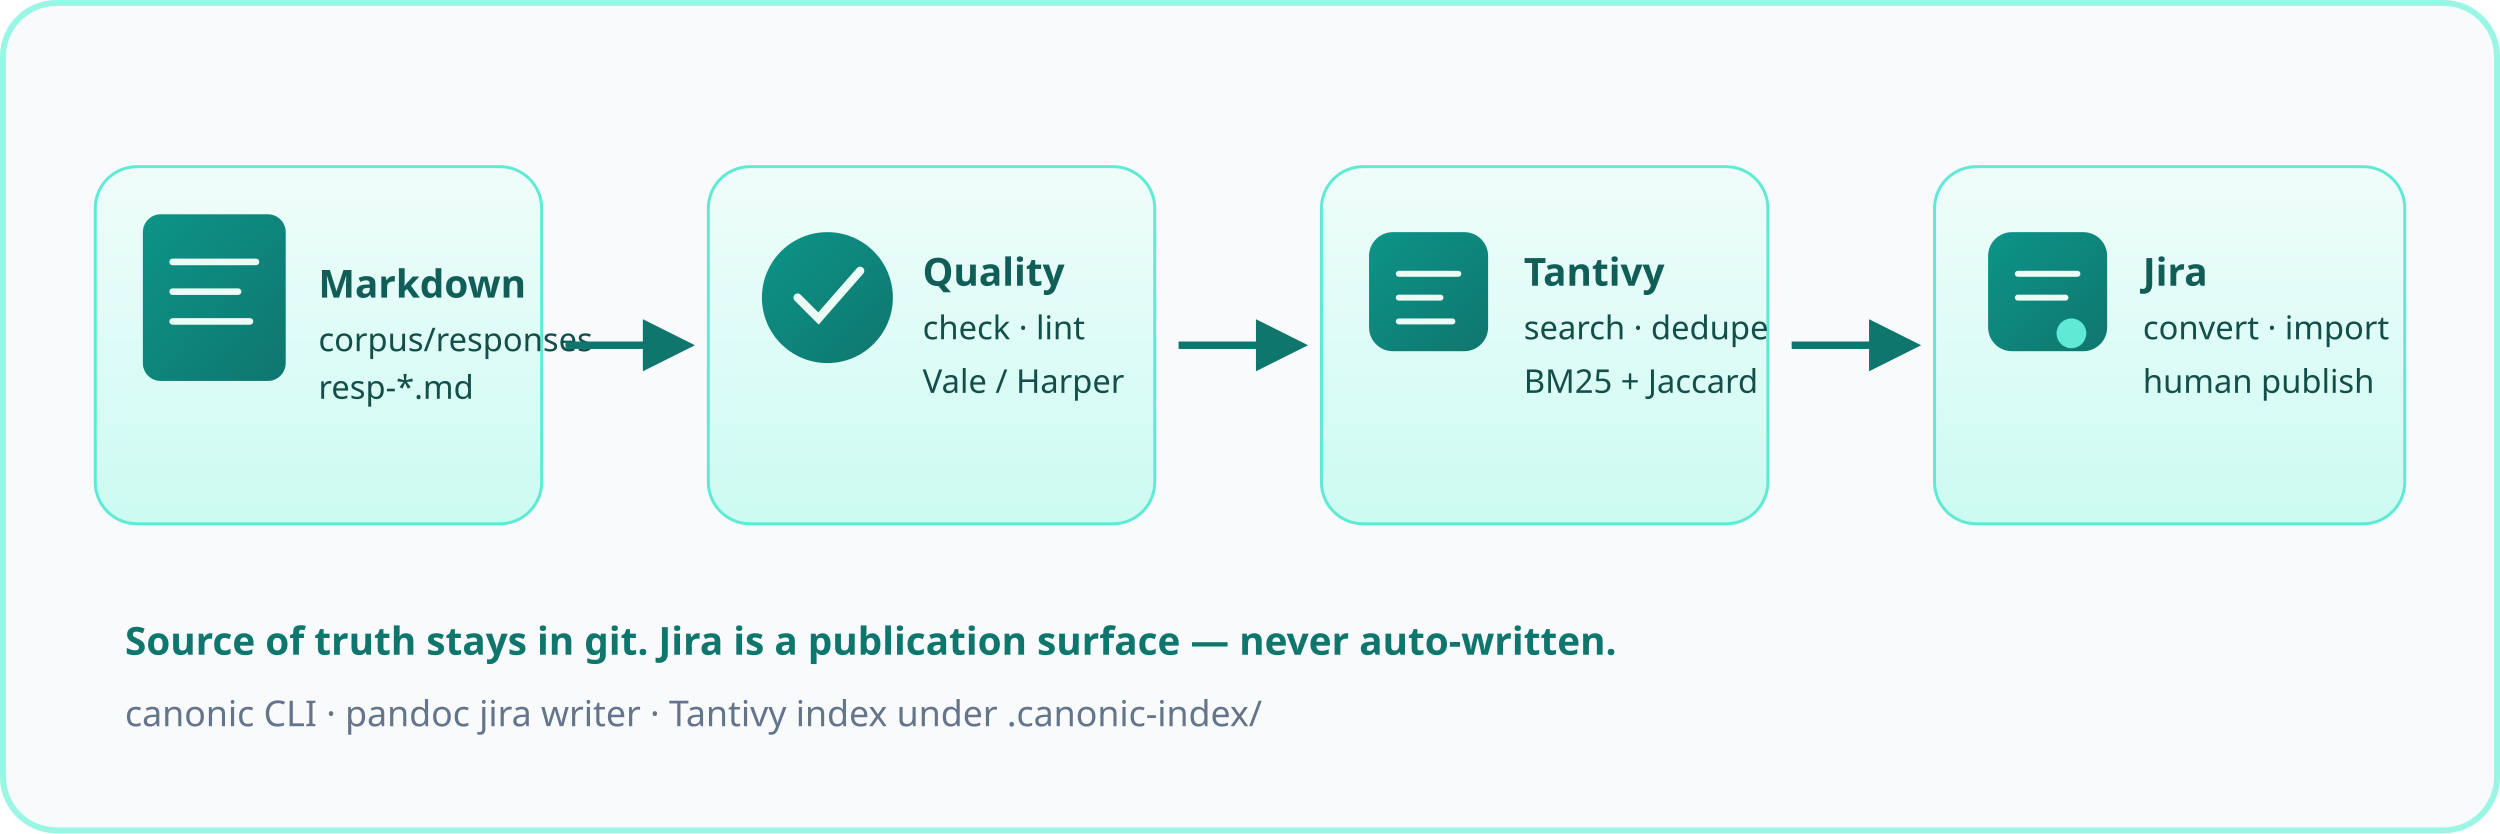
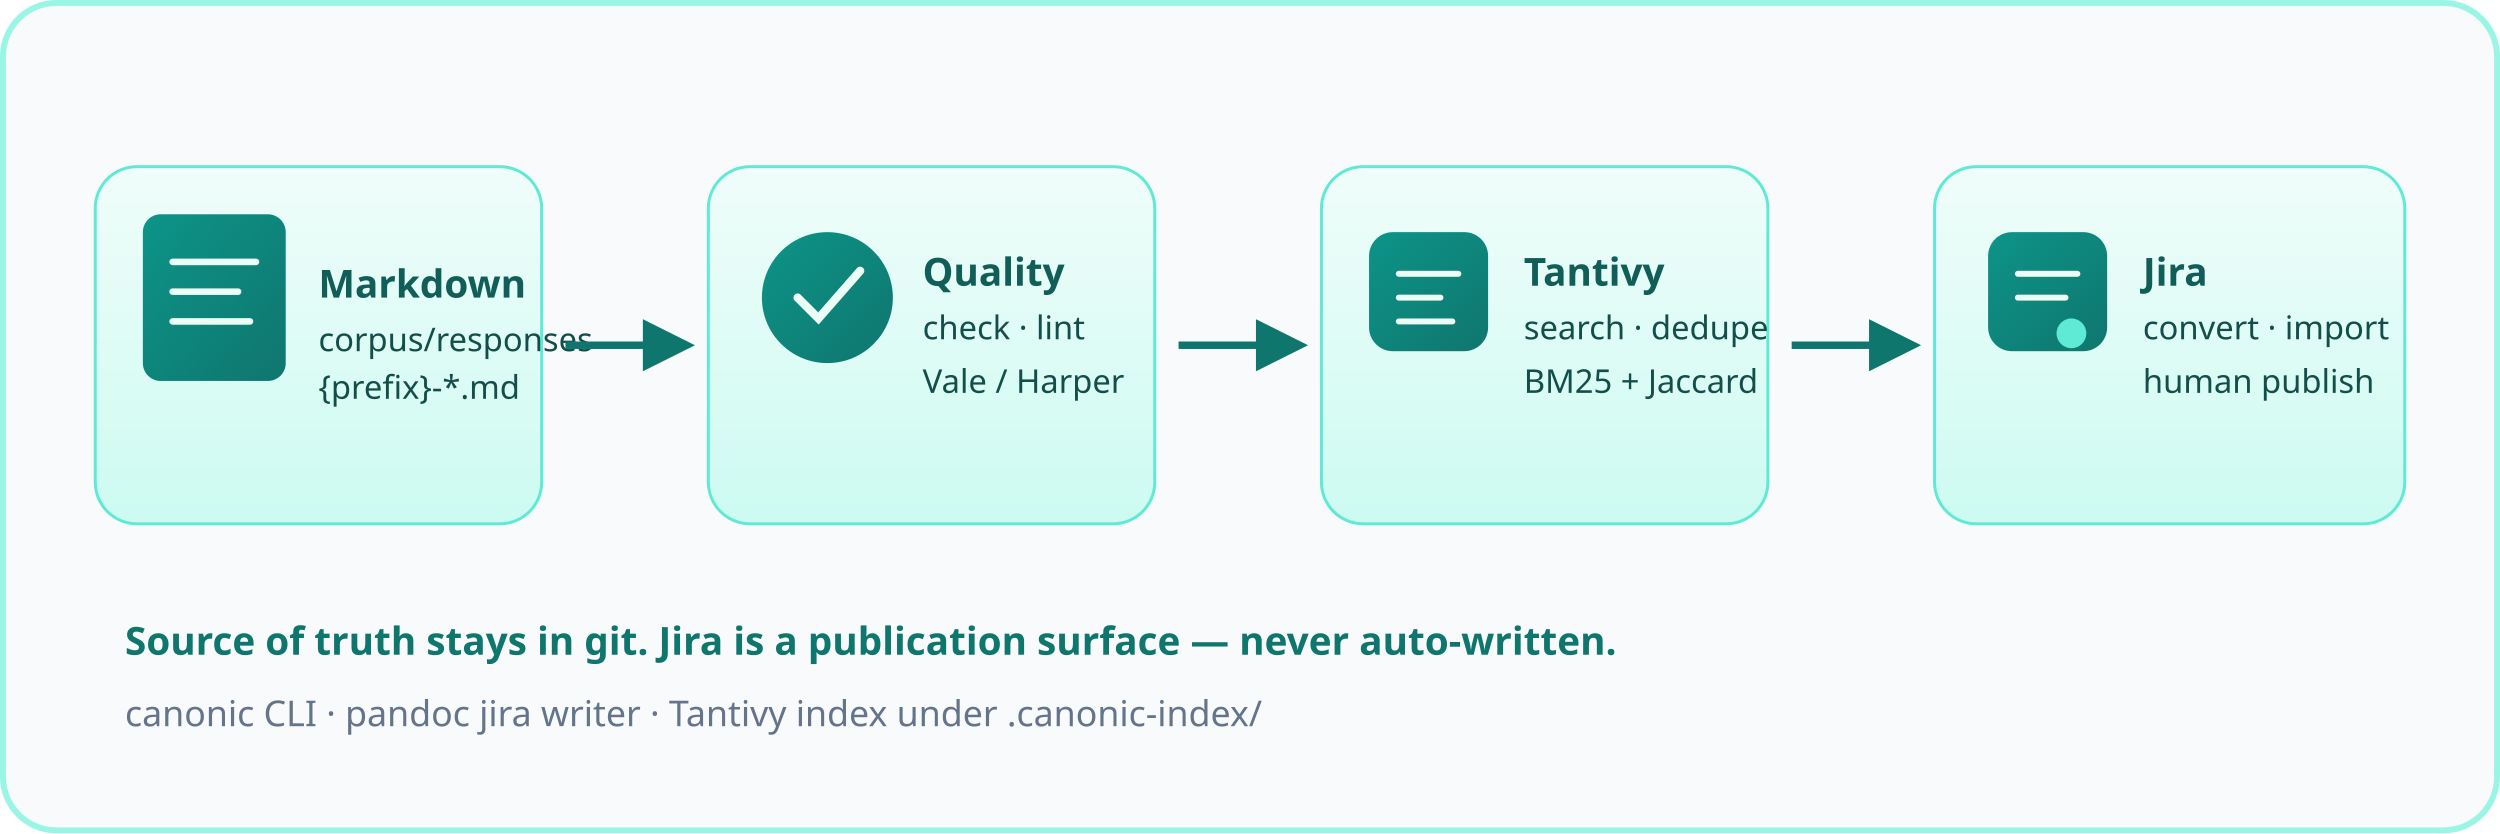
<svg xmlns="http://www.w3.org/2000/svg" viewBox="0 0 840 280" role="img" aria-label="canonic architecture">
  <defs>
    <linearGradient id="tile" x1="0" y1="0" x2="1" y2="1">
      <stop stop-color="#0D9488" />
      <stop offset="1" stop-color="#0F766E" />
    </linearGradient>
    <linearGradient id="soft" x1="0" y1="0" x2="0" y2="1">
      <stop stop-color="#F0FDFA" />
      <stop offset="1" stop-color="#CCFBF1" />
    </linearGradient>
    <marker id="arrow" viewBox="0 0 10 10" refX="8" refY="5" markerWidth="7" markerHeight="7" orient="auto-start-reverse">
      <path d="M0 0 L10 5 L0 10 z" fill="#0F766E" />
    </marker>
  </defs>
  <rect width="840" height="280" rx="18" fill="#F8FAFC" />
  <rect x="1" y="1" width="838" height="278" rx="18" fill="none" stroke="#99F6E4" stroke-width="2" />
  <g font-family="ui-sans-serif, system-ui, sans-serif">
    <rect x="32" y="56" width="150" height="120" rx="14" fill="url(#soft)" stroke="#5EEAD4" />
    <rect x="48" y="72" width="48" height="56" rx="6" fill="url(#tile)" />
    <path d="M58 88h28M58 98h22M58 108h26" stroke="#ECFDF5" stroke-width="2.2" stroke-linecap="round" />
    <text x="107" y="100" font-size="13" font-weight="700" fill="#115E59">Markdown</text>
    <text x="107" y="118" font-size="11" fill="#134E4A">corpus/responses</text>
-     <text x="107" y="134" font-size="11" fill="#134E4A">resp-*.md</text>
+     <text x="107" y="134" font-size="11" fill="#134E4A">{prefix}-*.md</text>
    <path d="M190 116 H230" stroke="#0F766E" stroke-width="2.5" marker-end="url(#arrow)" />
    <rect x="238" y="56" width="150" height="120" rx="14" fill="url(#soft)" stroke="#5EEAD4" />
    <circle cx="278" cy="100" r="22" fill="url(#tile)" />
    <path d="M268 100l7 7 14-16" fill="none" stroke="#ECFDF5" stroke-width="2.8" stroke-linecap="round" />
    <text x="310" y="96" font-size="13" font-weight="700" fill="#115E59">Quality</text>
    <text x="310" y="114" font-size="11" fill="#134E4A">check · lint</text>
    <text x="310" y="132" font-size="11" fill="#134E4A">Vale / Harper</text>
    <path d="M396 116 H436" stroke="#0F766E" stroke-width="2.5" marker-end="url(#arrow)" />
    <rect x="444" y="56" width="150" height="120" rx="14" fill="url(#soft)" stroke="#5EEAD4" />
    <rect x="460" y="78" width="40" height="40" rx="8" fill="url(#tile)" />
    <path d="M470 92h20M470 100h14M470 108h18" stroke="#ECFDF5" stroke-width="2" stroke-linecap="round" />
    <text x="512" y="96" font-size="13" font-weight="700" fill="#115E59">Tantivy</text>
    <text x="512" y="114" font-size="11" fill="#134E4A">search · dedupe</text>
    <text x="512" y="132" font-size="11" fill="#134E4A">BM25 + Jaccard</text>
    <path d="M602 116 H642" stroke="#0F766E" stroke-width="2.5" marker-end="url(#arrow)" />
    <rect x="650" y="56" width="158" height="120" rx="14" fill="url(#soft)" stroke="#5EEAD4" />
    <rect x="668" y="78" width="40" height="40" rx="8" fill="url(#tile)" />
    <path d="M678 92h20M678 100h16" stroke="#ECFDF5" stroke-width="2" stroke-linecap="round" />
    <circle cx="696" cy="112" r="5" fill="#5EEAD4" />
    <text x="720" y="96" font-size="13" font-weight="700" fill="#115E59">Jira</text>
    <text x="720" y="114" font-size="11" fill="#134E4A">convert · import</text>
    <text x="720" y="132" font-size="11" fill="#134E4A">human publish</text>
  </g>
  <text x="42" y="220" font-family="ui-sans-serif, system-ui, sans-serif" font-size="13" font-weight="650" fill="#0F766E">Source of truth stays in git. Jira is a publication surface — never auto-written.</text>
  <text x="42" y="244" font-family="ui-sans-serif, system-ui, sans-serif" font-size="12" fill="#64748B">canonic CLI · pandoc jira writer · Tantivy index under .canonic-index/</text>
</svg>
